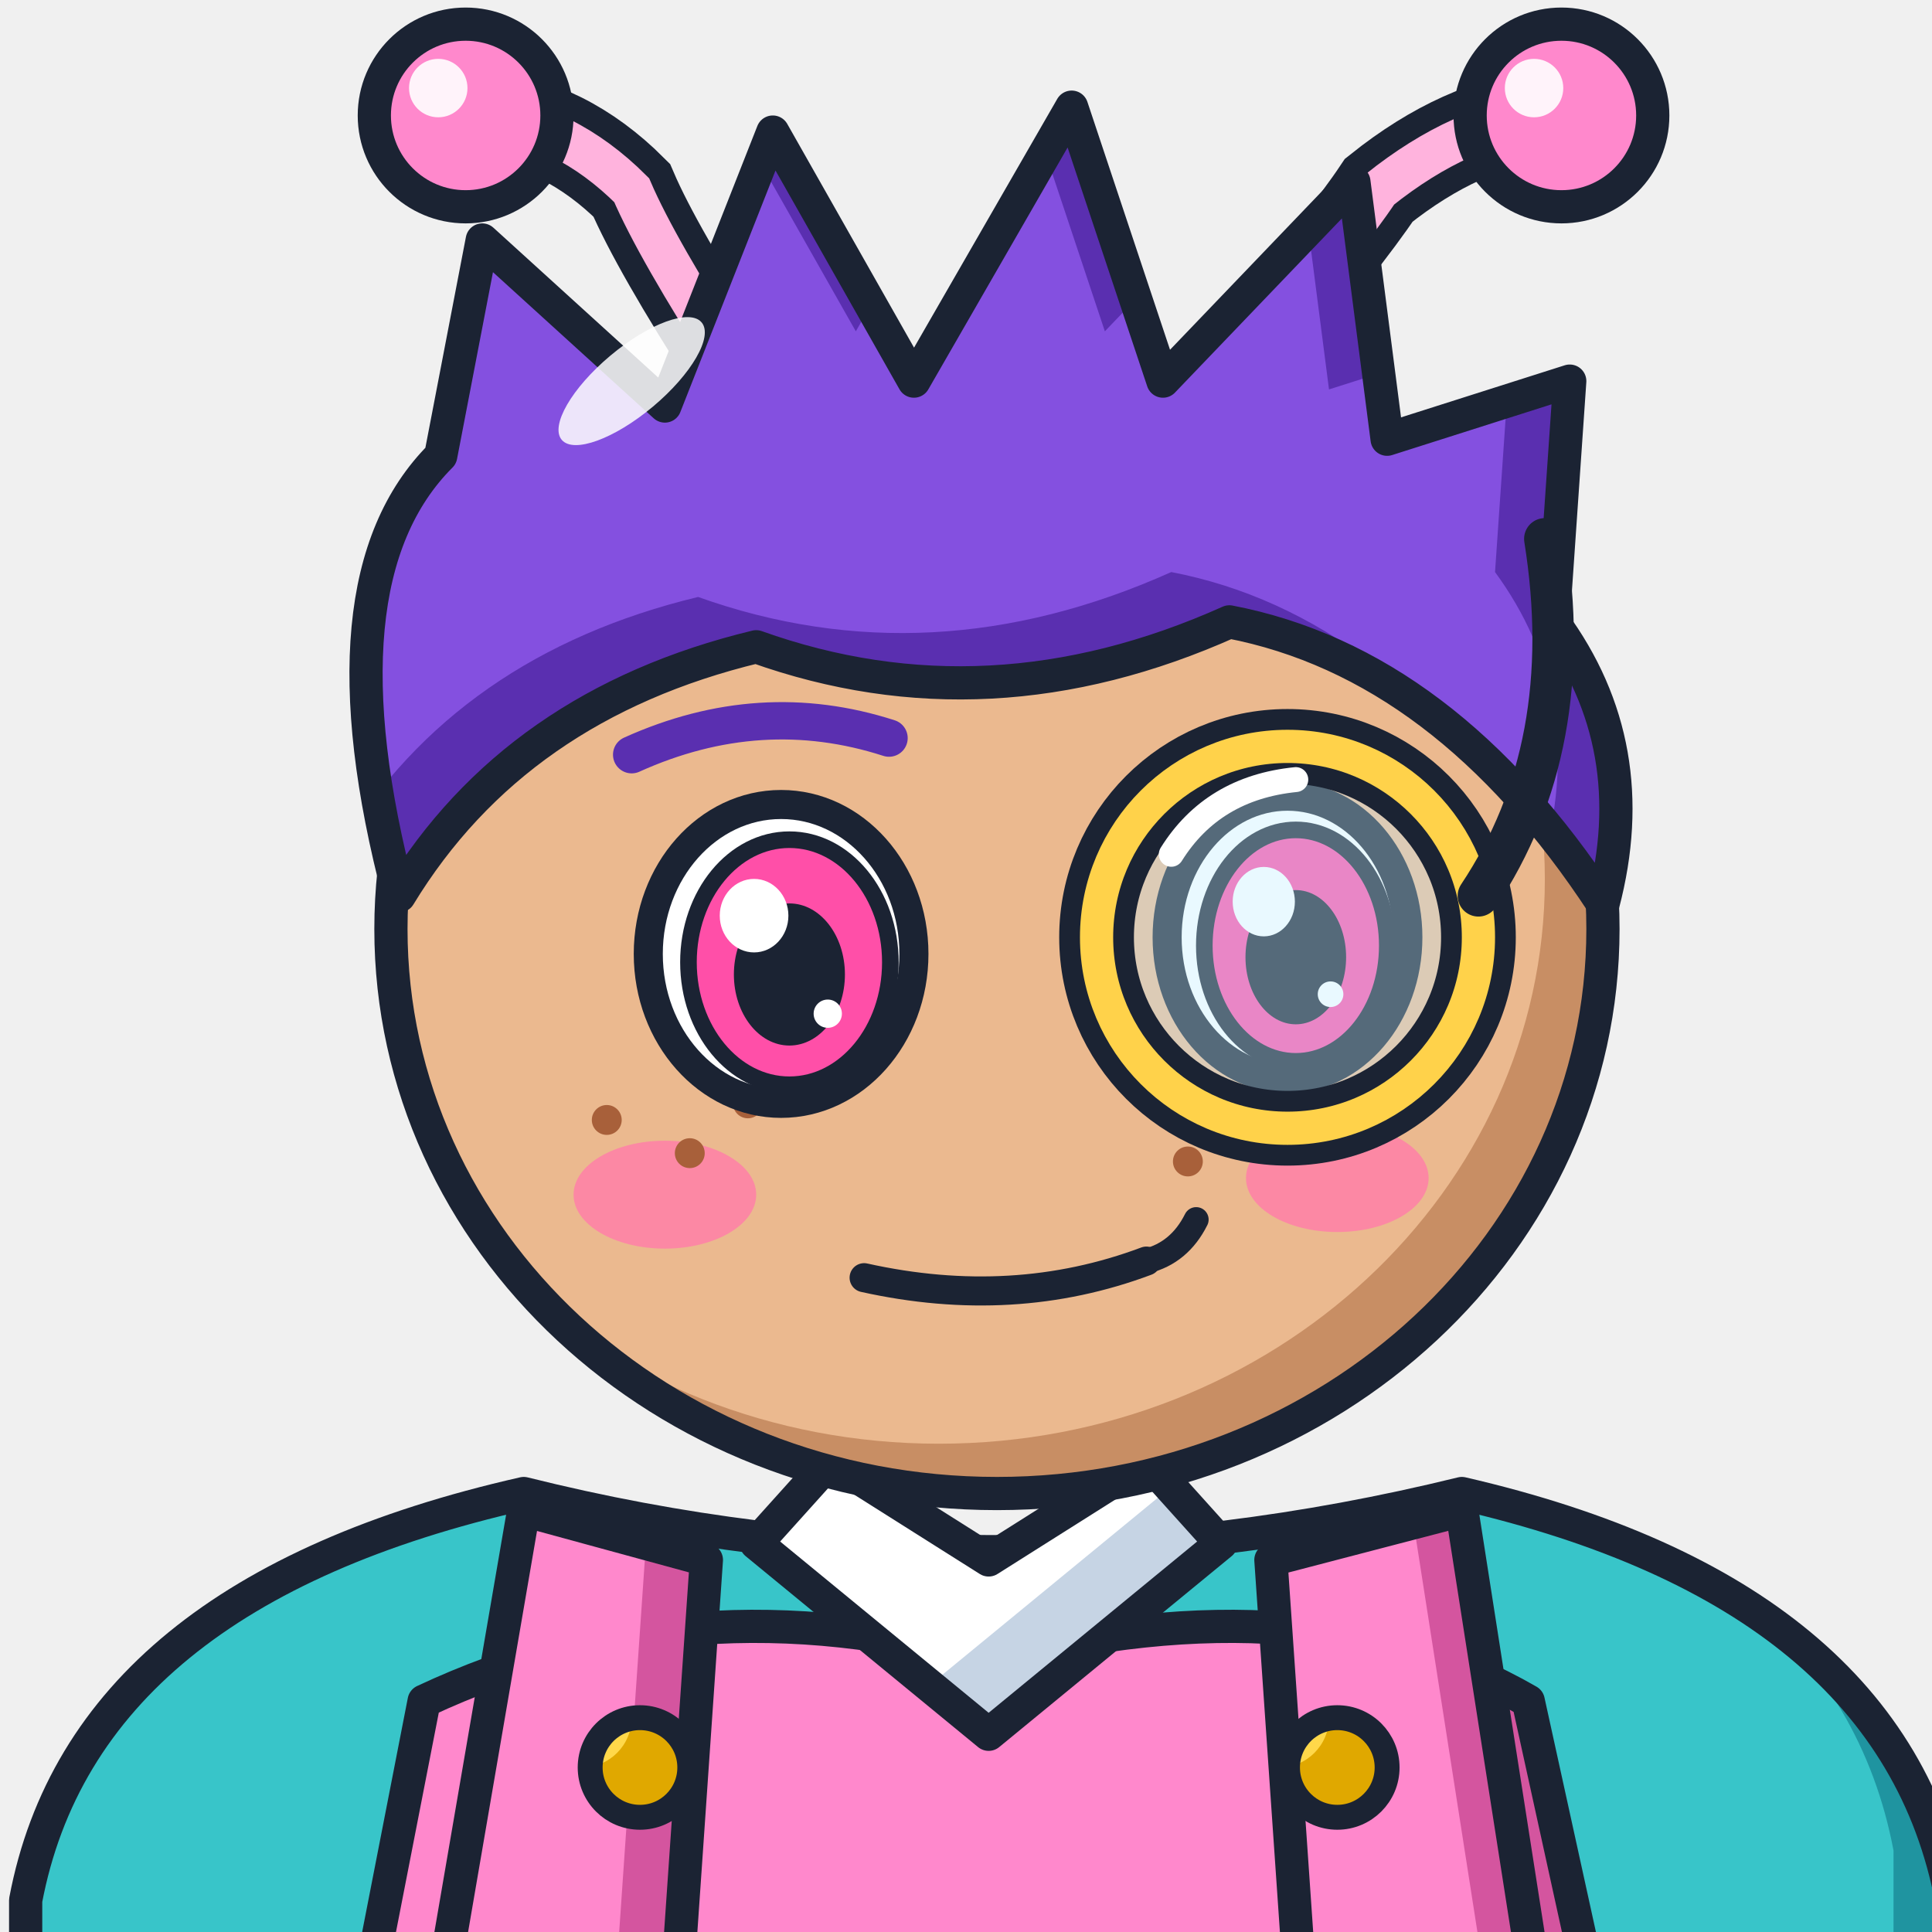
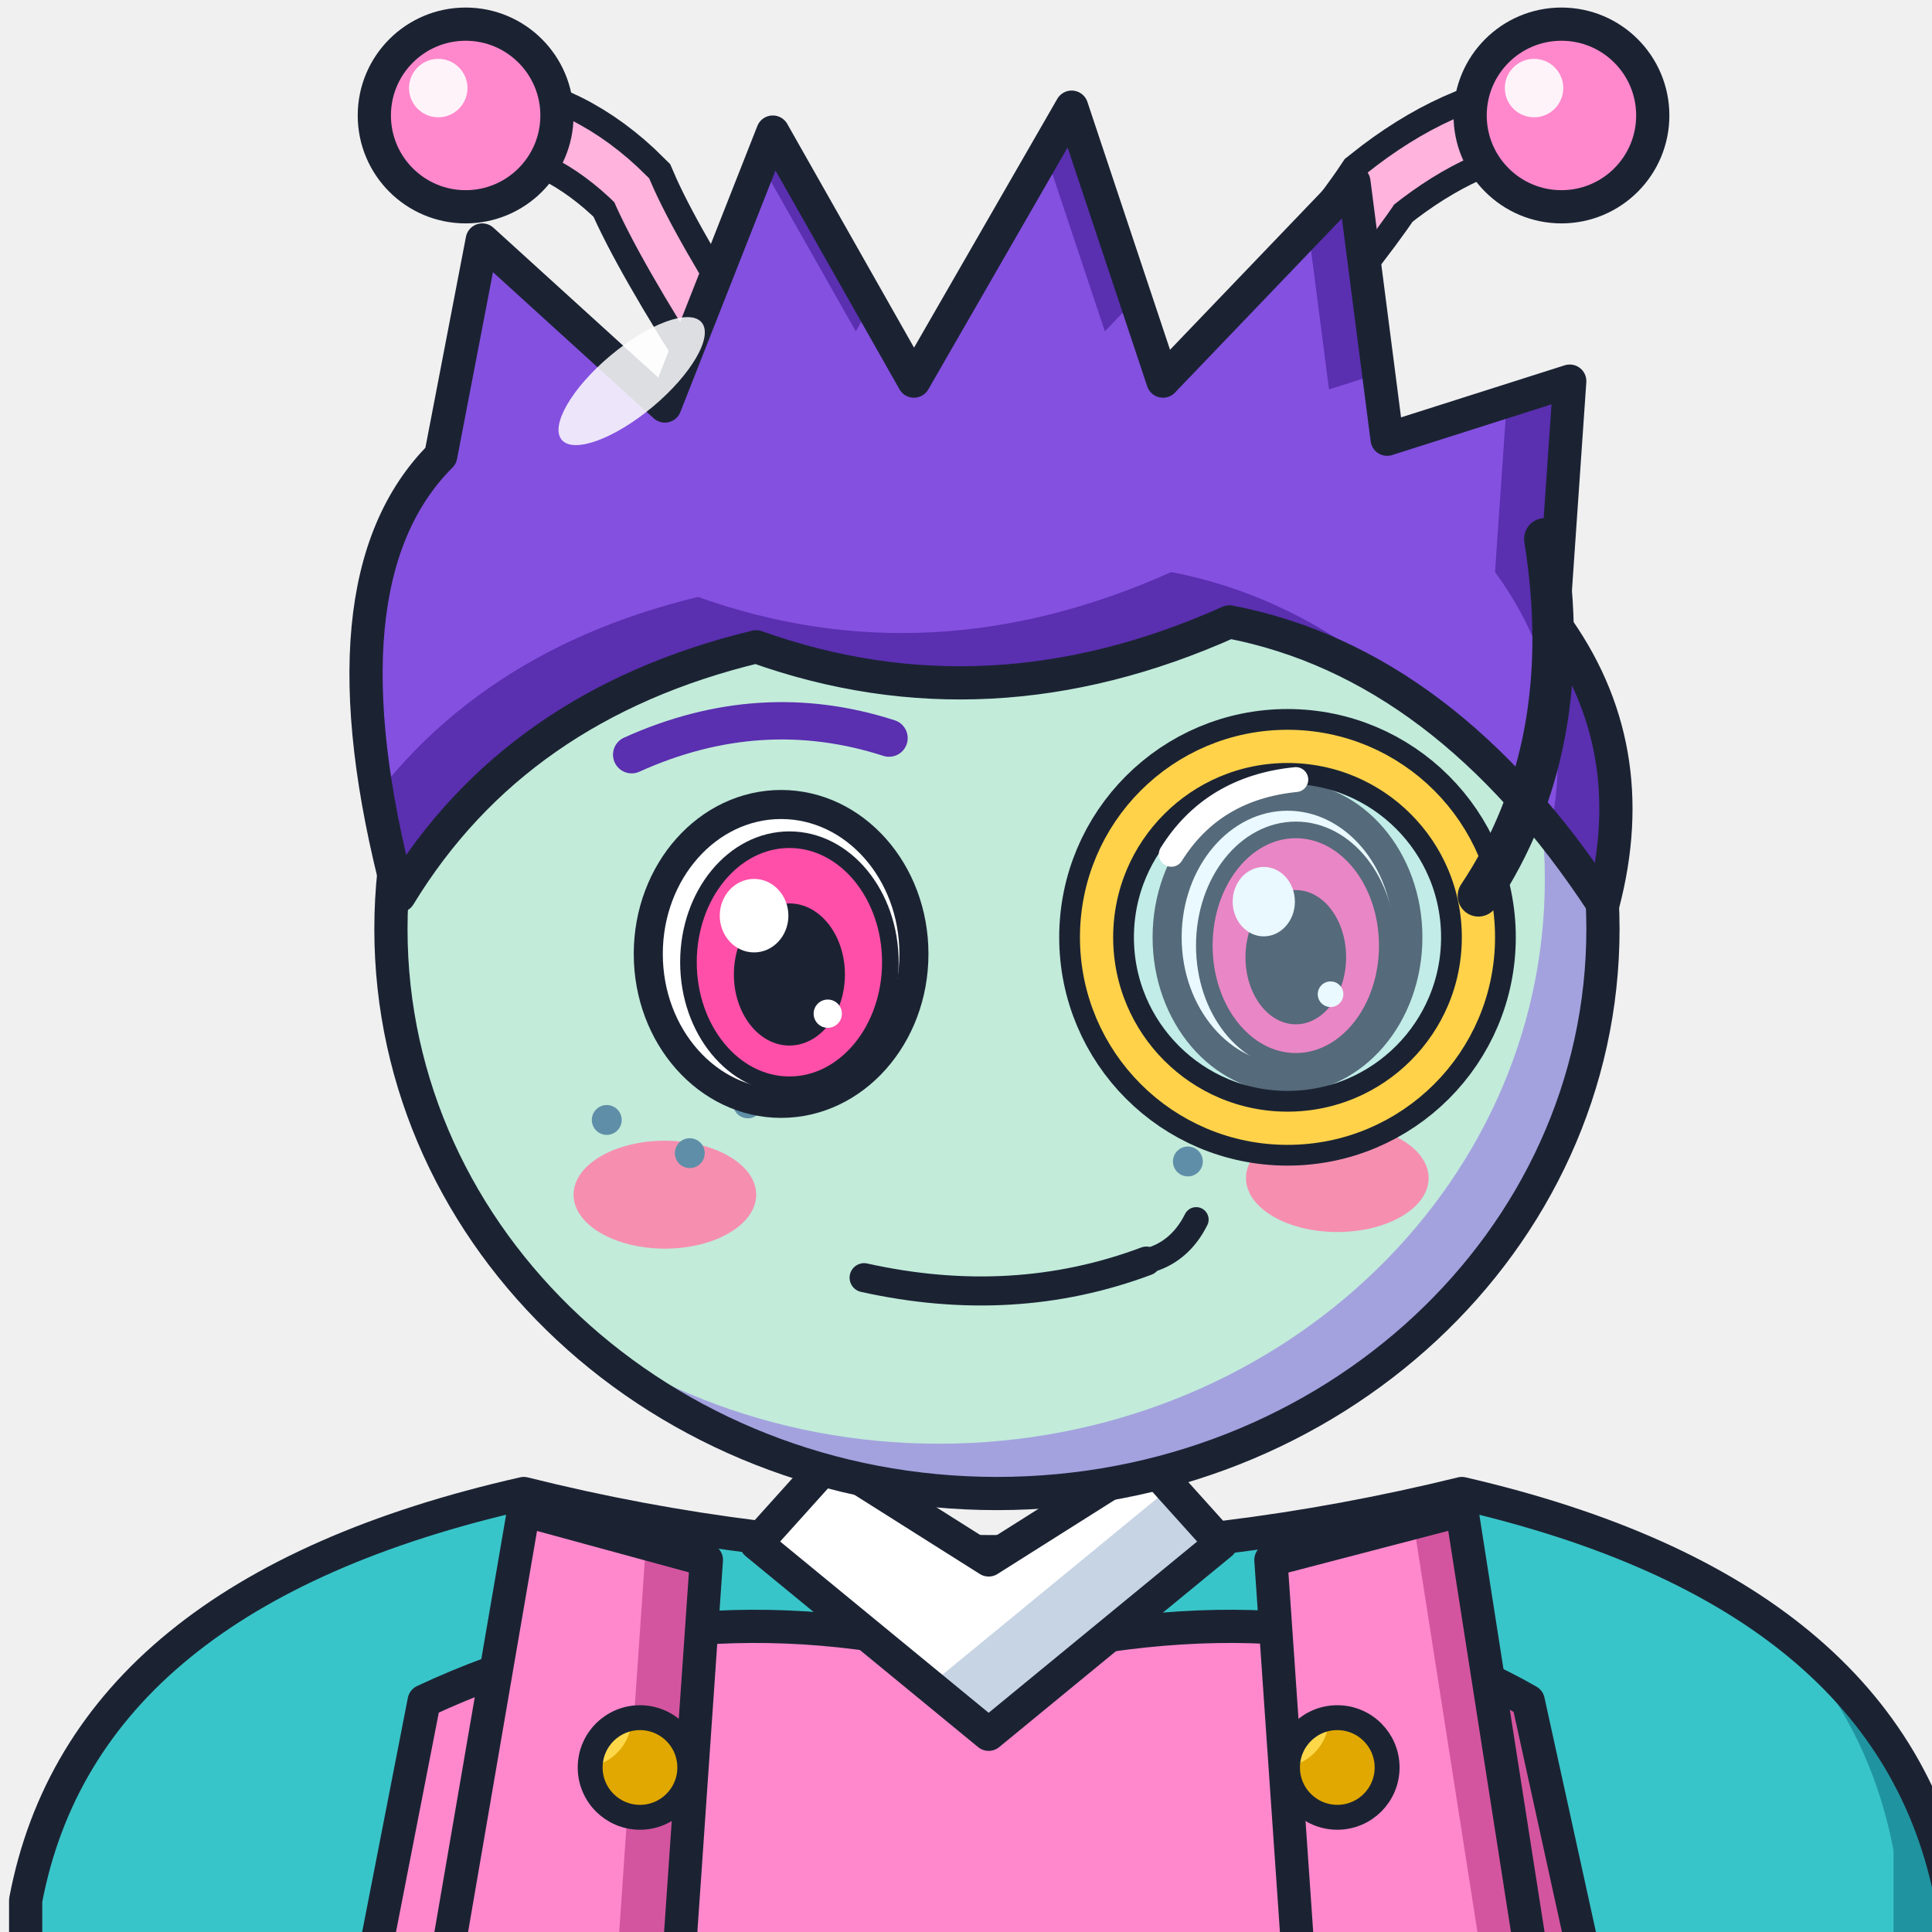
<svg xmlns="http://www.w3.org/2000/svg" width="512" height="512" viewBox="0 0 512 512">
  <defs>
    <clipPath id="c14">
      <path d="M30 512 L30 478 Q44 404 150 380 Q262 408 376 380 Q480 404 494 478 L494 512 Z" />
    </clipPath>
    <clipPath id="c15">
      <path d="M110 512 L126 430 Q190 400 262 420 Q340 400 392 430 L410 512 Z" />
    </clipPath>
    <clipPath id="c16">
      <path d="M150 384 L194 396 L186 512 L128 512 Z" />
    </clipPath>
    <clipPath id="c17">
      <path d="M376 384 L330 396 L338 512 L396 512 Z" />
    </clipPath>
    <clipPath id="c18">
      <circle cx="178" cy="446" r="12" />
    </clipPath>
    <clipPath id="c19">
      <circle cx="346" cy="446" r="12" />
    </clipPath>
    <clipPath id="c20">
      <path d="M206 392 L262 438 L318 392 L300 372 L262 396 L224 372 Z" />
    </clipPath>
    <clipPath id="c21">
      <ellipse cx="264" cy="244" rx="146" ry="136" />
    </clipPath>
    <clipPath id="c22">
      <path d="M120 236 Q100 160 130 130 L140 78 L184 118 L210 52 L244 112 L282 46 L304 112 L350 64 L358 126 L402 112 L398 170 Q420 200 410 238 Q372 180 320 170 Q262 196 206 176 Q148 190 120 236 Z" />
    </clipPath>
  </defs>
  <g transform="translate(262 266) scale(1.1) translate(-262 -262)">
    <path d="M200 108 Q182 80 176 66 Q160 50 140 48" fill="none" stroke="#1b2333" stroke-width="22" stroke-linecap="round" />
    <path d="M200 108 Q182 80 176 66 Q160 50 140 48" fill="none" stroke="#FFB3DD" stroke-width="10" stroke-linecap="round" />
    <circle cx="136" cy="48" r="22" fill="#FF88CC" stroke="#1b2333" stroke-width="8" stroke-linejoin="round" stroke-linecap="round" />
    <circle cx="129.4" cy="41.4" r="7.04" fill="#fff" opacity=".9" />
    <path d="M326 104 Q348 78 356 66 Q376 50 396 48" fill="none" stroke="#1b2333" stroke-width="22" stroke-linecap="round" />
    <path d="M326 104 Q348 78 356 66 Q376 50 396 48" fill="none" stroke="#FFB3DD" stroke-width="10" stroke-linecap="round" />
    <circle cx="400" cy="48" r="22" fill="#FF88CC" stroke="#1b2333" stroke-width="8" stroke-linejoin="round" stroke-linecap="round" />
    <circle cx="393.4" cy="41.4" r="7.04" fill="#fff" opacity=".9" />
    <path d="M30 512 L30 478 Q44 404 150 380 Q262 408 376 380 Q480 404 494 478 L494 512 Z" fill="#1F94A0" />
    <g clip-path="url(#c14)">
      <g transform="translate(-14,-12)">
        <path d="M30 512 L30 478 Q44 404 150 380 Q262 408 376 380 Q480 404 494 478 L494 512 Z" fill="#38C5C9" />
      </g>
    </g>
    <path d="M30 512 L30 478 Q44 404 150 380 Q262 408 376 380 Q480 404 494 478 L494 512 Z" fill="none" stroke="#1b2333" stroke-width="8" stroke-linejoin="round" stroke-linecap="round" />
    <path d="M110 512 L126 430 Q190 400 262 420 Q340 400 392 430 L410 512 Z" fill="#D4559F" />
    <g clip-path="url(#c15)">
      <g transform="translate(-14,-12)">
        <path d="M110 512 L126 430 Q190 400 262 420 Q340 400 392 430 L410 512 Z" fill="#FF88CC" />
      </g>
    </g>
    <path d="M110 512 L126 430 Q190 400 262 420 Q340 400 392 430 L410 512 Z" fill="none" stroke="#1b2333" stroke-width="8" stroke-linejoin="round" stroke-linecap="round" />
    <ellipse cx="160" cy="470" rx="24" ry="8" transform="rotate(-15 160 470)" fill="#fff" opacity=".85" />
    <path d="M150 384 L194 396 L186 512 L128 512 Z" fill="#D4559F" />
    <g clip-path="url(#c16)">
      <g transform="translate(-14,-12)">
        <path d="M150 384 L194 396 L186 512 L128 512 Z" fill="#FF88CC" />
      </g>
    </g>
    <path d="M150 384 L194 396 L186 512 L128 512 Z" fill="none" stroke="#1b2333" stroke-width="8" stroke-linejoin="round" stroke-linecap="round" />
    <path d="M376 384 L330 396 L338 512 L396 512 Z" fill="#D4559F" />
    <g clip-path="url(#c17)">
      <g transform="translate(-14,-12)">
        <path d="M376 384 L330 396 L338 512 L396 512 Z" fill="#FF88CC" />
      </g>
    </g>
    <path d="M376 384 L330 396 L338 512 L396 512 Z" fill="none" stroke="#1b2333" stroke-width="8" stroke-linejoin="round" stroke-linecap="round" />
    <circle cx="178" cy="446" r="12" fill="#E0A800" />
    <g clip-path="url(#c18)">
      <g transform="translate(-14,-12)">
        <circle cx="178" cy="446" r="12" fill="#FFD84A" />
      </g>
    </g>
    <circle cx="178" cy="446" r="12" fill="none" stroke="#1b2333" stroke-width="6" stroke-linejoin="round" stroke-linecap="round" />
    <circle cx="346" cy="446" r="12" fill="#E0A800" />
    <g clip-path="url(#c19)">
      <g transform="translate(-14,-12)">
        <circle cx="346" cy="446" r="12" fill="#FFD84A" />
      </g>
    </g>
    <circle cx="346" cy="446" r="12" fill="none" stroke="#1b2333" stroke-width="6" stroke-linejoin="round" stroke-linecap="round" />
    <path d="M206 392 L262 438 L318 392 L300 372 L262 396 L224 372 Z" fill="#C6D4E4" />
    <g clip-path="url(#c20)">
      <g transform="translate(-14,-12)">
        <path d="M206 392 L262 438 L318 392 L300 372 L262 396 L224 372 Z" fill="#fff" />
      </g>
    </g>
    <path d="M206 392 L262 438 L318 392 L300 372 L262 396 L224 372 Z" fill="none" stroke="#1b2333" stroke-width="8" stroke-linejoin="round" stroke-linecap="round" />
-     <ellipse cx="264" cy="244" rx="146" ry="136" fill="#C88E64" />
+     <ellipse cx="264" cy="244" rx="146" ry="136" fill="#A3A2DE" />
    <g clip-path="url(#c21)">
      <g transform="translate(-14,-12)">
-         <ellipse cx="264" cy="244" rx="146" ry="136" fill="#EBB98F" />
+         <ellipse cx="264" cy="244" rx="146" ry="136" fill="#C2EBDA" />
      </g>
    </g>
    <ellipse cx="264" cy="244" rx="146" ry="136" fill="none" stroke="#1b2333" stroke-width="8" stroke-linejoin="round" stroke-linecap="round" />
    <ellipse cx="166" cy="166" rx="30" ry="11" transform="rotate(-35 166 166)" fill="#fff" opacity=".85" />
    <path d="M120 236 Q100 160 130 130 L140 78 L184 118 L210 52 L244 112 L282 46 L304 112 L350 64 L358 126 L402 112 L398 170 Q420 200 410 238 Q372 180 320 170 Q262 196 206 176 Q148 190 120 236 Z" fill="#5A2FB0" />
    <g clip-path="url(#c22)">
      <g transform="translate(-14,-12)">
        <path d="M120 236 Q100 160 130 130 L140 78 L184 118 L210 52 L244 112 L282 46 L304 112 L350 64 L358 126 L402 112 L398 170 Q420 200 410 238 Q372 180 320 170 Q262 196 206 176 Q148 190 120 236 Z" fill="#8450E0" />
      </g>
    </g>
    <path d="M120 236 Q100 160 130 130 L140 78 L184 118 L210 52 L244 112 L282 46 L304 112 L350 64 L358 126 L402 112 L398 170 Q420 200 410 238 Q372 180 320 170 Q262 196 206 176 Q148 190 120 236 Z" fill="none" stroke="#1b2333" stroke-width="8" stroke-linejoin="round" stroke-linecap="round" />
    <ellipse cx="176" cy="112" rx="22" ry="8" transform="rotate(-40 176 112)" fill="#fff" opacity=".85" />
    <ellipse cx="184" cy="308" rx="22" ry="13" fill="#FF7FA8" opacity=".85" />
    <ellipse cx="346" cy="304" rx="22" ry="13" fill="#FF7FA8" opacity=".85" />
-     <circle cx="170" cy="290" r="3.6" fill="#A8603A" />
-     <circle cx="190" cy="298" r="3.6" fill="#A8603A" />
-     <circle cx="204" cy="286" r="3.6" fill="#A8603A" />
-     <circle cx="322" cy="286" r="3.6" fill="#A8603A" />
-     <circle cx="338" cy="296" r="3.6" fill="#A8603A" />
-     <circle cx="356" cy="284" r="3.6" fill="#A8603A" />
-     <circle cx="310" cy="300" r="3.6" fill="#A8603A" />
+     <circle cx="170" cy="290" r="3.6" fill="#5F8FA8" />
+     <circle cx="190" cy="298" r="3.6" fill="#5F8FA8" />
+     <circle cx="204" cy="286" r="3.6" fill="#5F8FA8" />
+     <circle cx="322" cy="286" r="3.6" fill="#5F8FA8" />
+     <circle cx="338" cy="296" r="3.6" fill="#5F8FA8" />
+     <circle cx="356" cy="284" r="3.6" fill="#5F8FA8" />
+     <circle cx="310" cy="300" r="3.6" fill="#5F8FA8" />
    <ellipse cx="212" cy="250" rx="32" ry="36" fill="#fff" stroke="#1b2333" stroke-width="7" />
    <ellipse cx="214" cy="252" rx="24.32" ry="29.52" fill="#FF4FA8" stroke="#1b2333" stroke-width="4" />
    <ellipse cx="214" cy="254.952" rx="13.376" ry="17.122" fill="#1b2333" />
    <ellipse cx="205.488" cy="240.782" rx="8.269" ry="8.856" fill="#fff" />
    <circle cx="223.242" cy="264.398" r="3.405" fill="#fff" />
    <ellipse cx="334" cy="246" rx="29" ry="34" fill="#fff" stroke="#1b2333" stroke-width="7" />
    <ellipse cx="336" cy="248" rx="22.04" ry="27.88" fill="#FF4FA8" stroke="#1b2333" stroke-width="4" />
    <ellipse cx="336" cy="250.788" rx="12.122" ry="16.17" fill="#1b2333" />
    <ellipse cx="328.286" cy="237.406" rx="7.494" ry="8.364" fill="#fff" />
    <circle cx="344.375" cy="259.71" r="3.086" fill="#fff" />
    <path d="M176 202 Q207.0 188 238 198" fill="none" stroke="#5A2FB0" stroke-width="9" stroke-linecap="round" />
    <circle cx="334" cy="246" r="46" fill="#bfefff" fill-opacity=".35" />
    <circle cx="334" cy="246" r="46" fill="none" stroke="#1b2333" stroke-width="18" />
    <circle cx="334" cy="246" r="46" fill="none" stroke="#FFD24A" stroke-width="8" />
    <path d="M306 226 Q316 210 336 208" fill="none" stroke="#fff" stroke-width="6" stroke-linecap="round" />
    <path d="M380 236 Q404 200 396 150" fill="none" stroke="#1b2333" stroke-width="10" stroke-linecap="round" />
    <path d="M232 328 Q268 336 300 324" fill="none" stroke="#1b2333" stroke-width="7" stroke-linecap="round" />
    <path d="M300 324 Q308 322 312 314" fill="none" stroke="#1b2333" stroke-width="6" stroke-linecap="round" />
  </g>
</svg>
